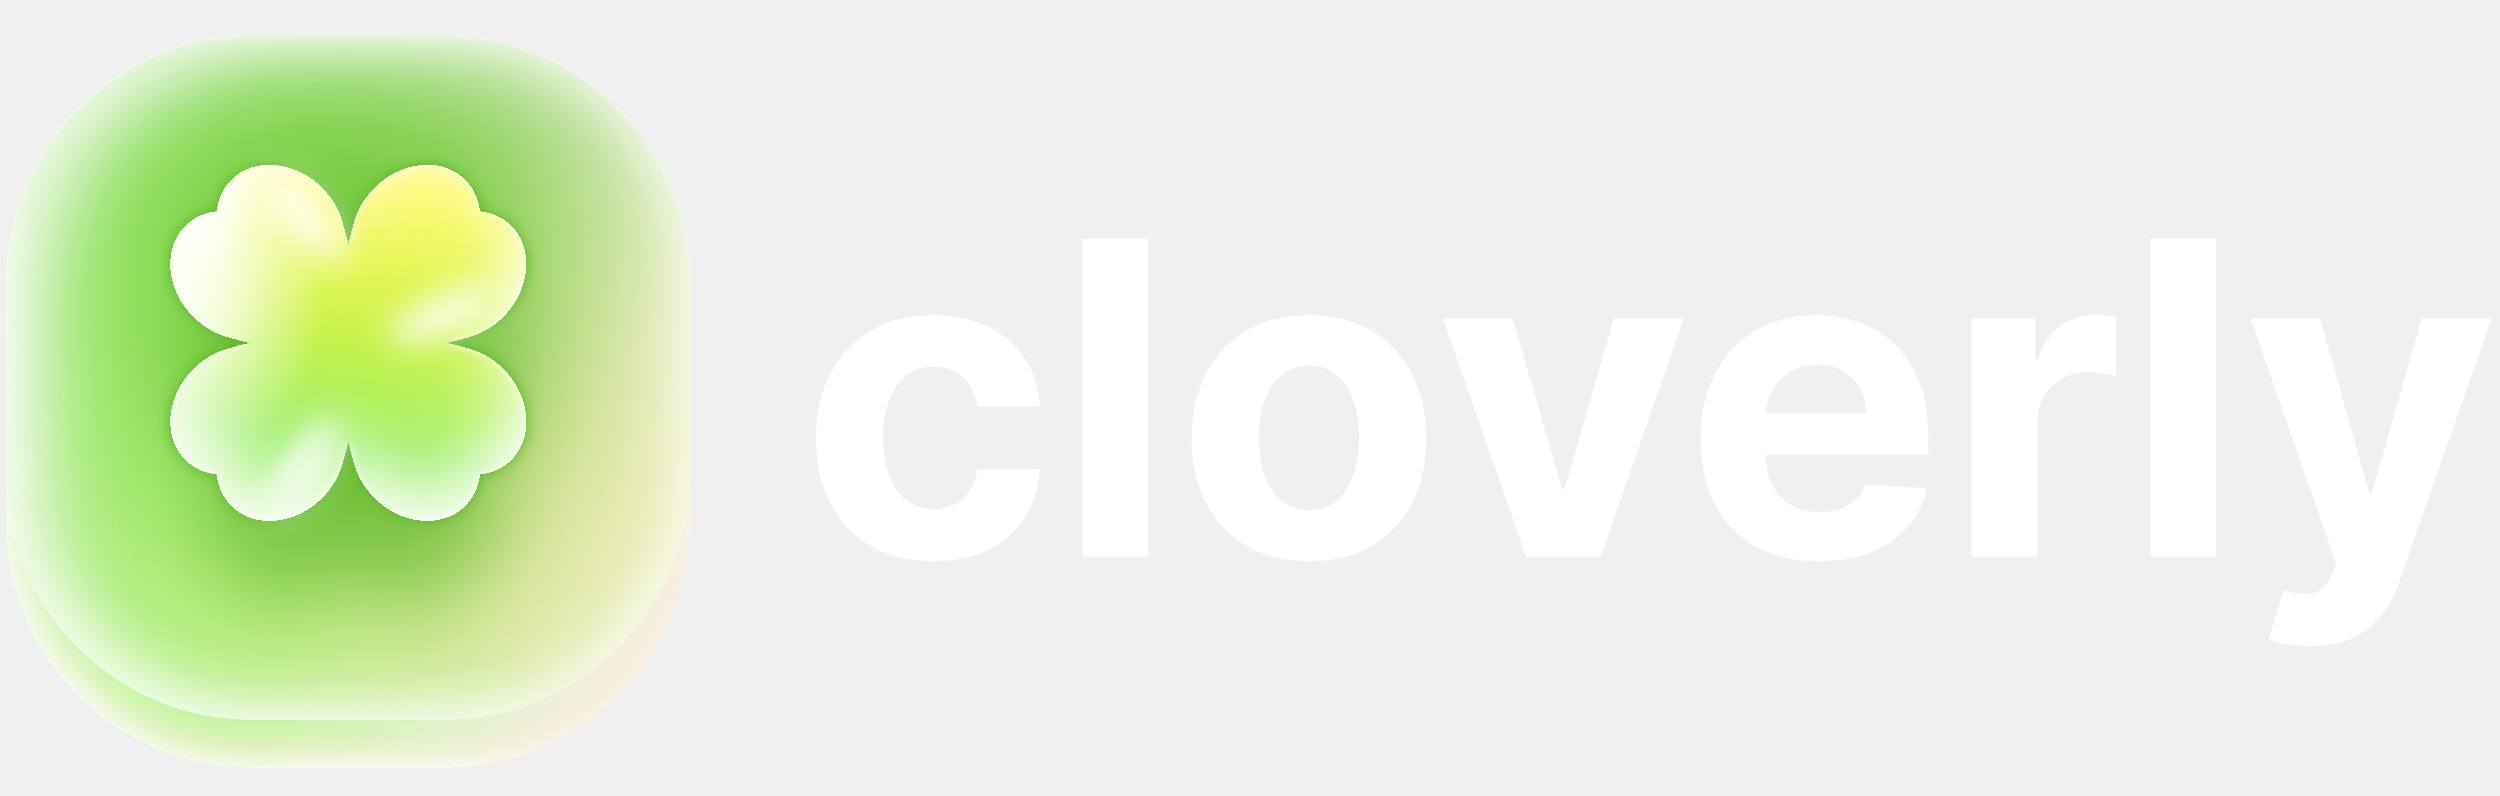
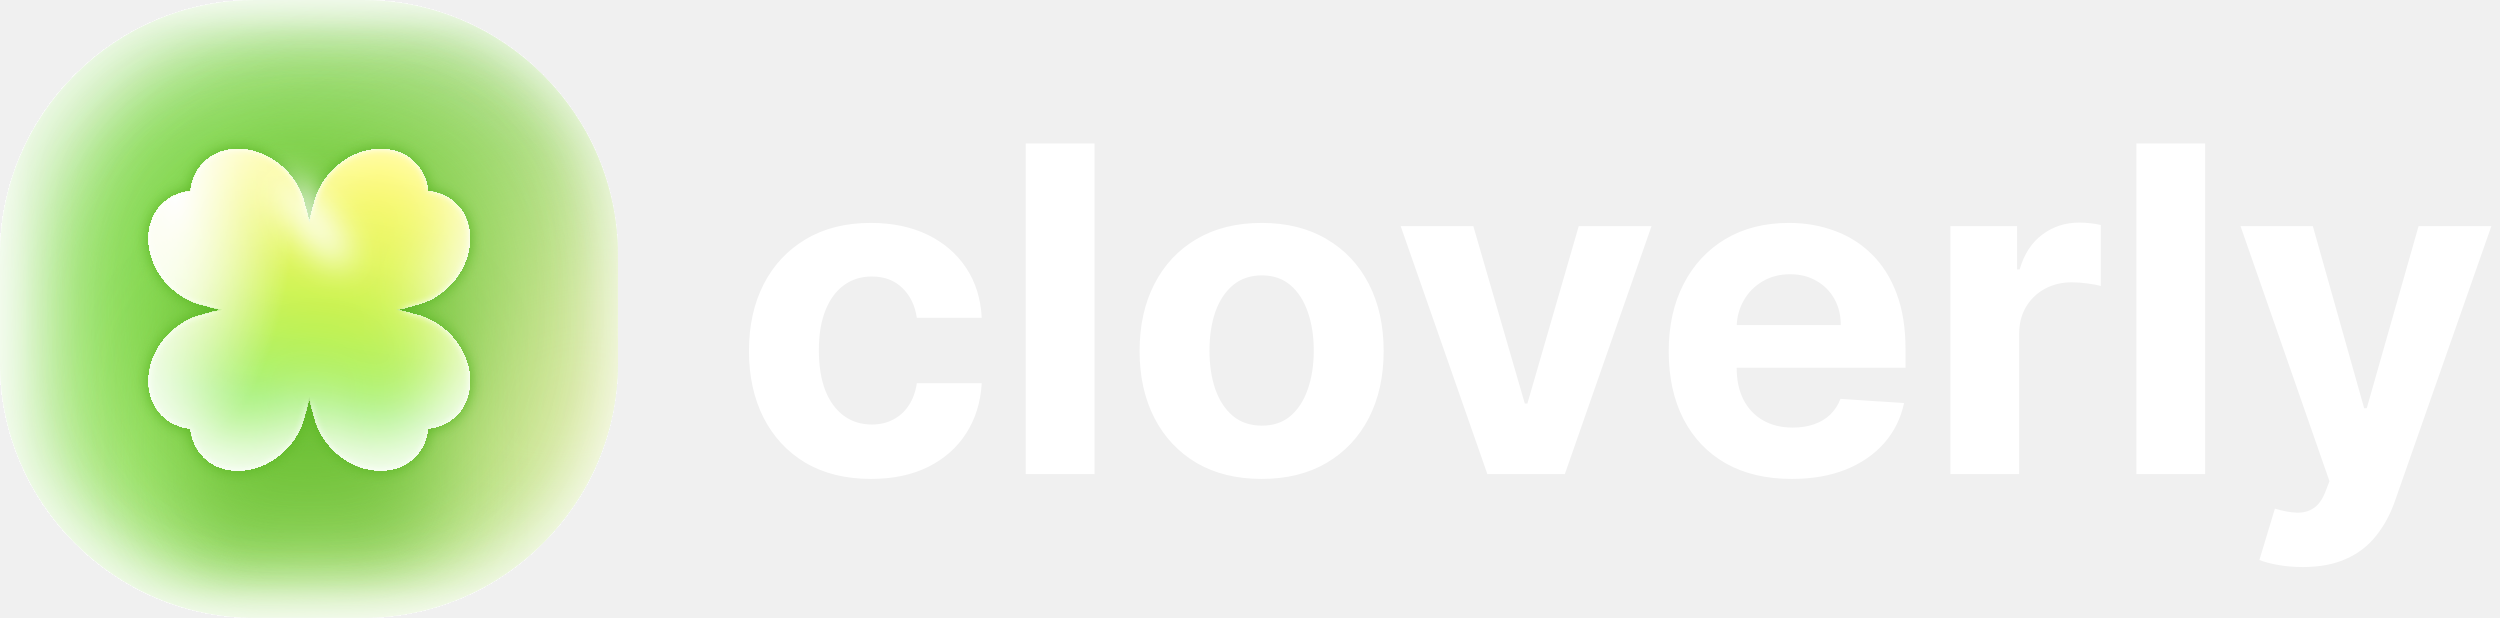
- <svg xmlns="http://www.w3.org/2000/svg" width="732" height="233" viewBox="0 0 732 233" fill="none">
+ <svg xmlns="http://www.w3.org/2000/svg" width="704" height="174" viewBox="0 0 704 174" fill="none">
  <g clip-path="url(#clip0_4819_611)">
    <g filter="url(#filter0_ii_4819_611)">
      <g clip-path="url(#clip1_4819_611)">
-         <rect x="1.886" y="24.611" width="200" height="200" rx="72" fill="#F4F4F4" />
+         <rect width="174" height="174" rx="72" fill="#F4F4F4" />
        <g filter="url(#filter1_f_4819_611)">
-           <ellipse cx="45.964" cy="84.751" rx="45.964" ry="84.751" transform="matrix(-0.830673 0.556761 0.556761 0.830673 44.2471 73.6108)" fill="#5DFF00" />
+           <path d="M160.609 92.785C160.609 162.373 198.804 218.785 129.536 218.785C60.267 218.785 4.114 162.373 4.114 92.785C4.114 23.197 60.267 -33.215 129.536 -33.215C198.804 -33.215 160.609 23.197 160.609 92.785Z" fill="#42B600" />
+         </g>
+         <g filter="url(#filter2_f_4819_611)">
+           <circle cx="45.114" cy="140.785" r="113" fill="#A8FF76" />
+         </g>
+         <g filter="url(#filter3_f_4819_611)">
+           <path d="M63.114 147.285C63.114 197.267 138.31 237.785 231.068 237.785C323.827 237.785 213.162 197.267 213.162 147.285C213.162 97.303 323.827 56.785 231.068 56.785C138.31 56.785 63.114 97.303 63.114 147.285Z" fill="#FFEDBF" />
+         </g>
+         <g filter="url(#filter4_d_4819_611)">
+           <path d="M111.73 88.353C110.317 87.902 108.879 87.53 107.424 87.24C108.879 86.95 110.317 86.578 111.73 86.126C114.673 85.465 117.427 83.918 119.696 81.648C125.388 75.958 126.14 67.45 121.372 62.684C119.638 60.95 117.317 59.879 114.743 59.605C114.47 57.033 113.398 54.712 111.664 52.979C109.321 50.637 106.033 49.542 102.405 49.895C98.868 50.239 95.419 51.929 92.693 54.654C90.423 56.923 88.875 59.676 88.213 62.618C87.761 64.031 87.389 65.468 87.1 66.922C86.81 65.468 86.438 64.031 85.986 62.618C85.324 59.676 83.776 56.923 81.506 54.654C78.78 51.929 75.332 50.239 71.794 49.895C68.167 49.542 64.878 50.637 62.535 52.98C60.801 54.712 59.729 57.032 59.455 59.605C56.883 59.879 54.561 60.95 52.827 62.684C48.059 67.45 48.81 75.958 54.502 81.648C56.772 83.918 59.526 85.465 62.469 86.126C63.882 86.578 65.32 86.95 66.775 87.24C65.32 87.53 63.882 87.902 62.469 88.353C59.526 89.015 56.772 90.562 54.502 92.832C48.81 98.522 48.059 107.03 52.828 111.796C54.561 113.53 56.883 114.601 59.456 114.875C59.73 117.447 60.802 119.768 62.535 121.501C64.878 123.843 68.166 124.938 71.795 124.585C75.332 124.241 78.78 122.551 81.507 119.826C83.776 117.557 85.324 114.804 85.986 111.862C86.438 110.449 86.81 109.012 87.1 107.558C87.389 109.012 87.761 110.449 88.213 111.862C88.875 114.804 90.423 117.557 92.693 119.826C95.419 122.551 98.867 124.241 102.405 124.585C102.851 124.629 103.292 124.65 103.726 124.65C106.827 124.65 109.609 123.555 111.664 121.501C113.398 119.768 114.47 117.447 114.743 114.875C117.316 114.601 119.638 113.53 121.372 111.796C126.14 107.03 125.388 98.522 119.696 92.832C117.426 90.562 114.673 89.015 111.73 88.353V88.353Z" fill="url(#paint0_linear_4819_611)" />
+         </g>
+         <g filter="url(#filter5_ddiii_4819_611)">
+           <path d="M116.86 88.587C115.151 88.04 113.413 87.59 111.654 87.24C113.413 86.889 115.151 86.44 116.86 85.893C120.418 85.093 123.746 83.222 126.49 80.478C133.371 73.597 134.28 63.308 128.516 57.544C126.42 55.448 123.614 54.152 120.503 53.821C120.172 50.711 118.876 47.904 116.78 45.809C113.948 42.976 109.973 41.652 105.586 42.078C101.311 42.495 97.141 44.539 93.846 47.834C91.102 50.578 89.231 53.907 88.431 57.465C87.884 59.173 87.434 60.911 87.084 62.67C86.734 60.911 86.284 59.173 85.737 57.465C84.938 53.907 83.066 50.578 80.322 47.834C77.027 44.539 72.858 42.495 68.582 42.078C64.197 41.652 60.22 42.976 57.388 45.809C55.292 47.904 53.997 50.71 53.665 53.821C50.555 54.152 47.748 55.448 45.653 57.544C39.888 63.308 40.797 73.597 47.678 80.478C50.422 83.222 53.751 85.093 57.308 85.893C59.017 86.44 60.755 86.889 62.514 87.24C60.755 87.59 59.017 88.04 57.308 88.587C53.751 89.386 50.422 91.258 47.678 94.002C40.797 100.883 39.888 111.171 45.653 116.936C47.749 119.032 50.555 120.327 53.666 120.659C53.997 123.769 55.293 126.576 57.388 128.671C60.221 131.504 64.196 132.829 68.582 132.401C72.858 131.985 77.027 129.941 80.323 126.646C83.067 123.902 84.938 120.573 85.738 117.015C86.284 115.307 86.734 113.569 87.084 111.81C87.434 113.569 87.884 115.307 88.431 117.015C89.231 120.573 91.102 123.902 93.846 126.646C97.141 129.941 101.31 131.985 105.586 132.401C106.126 132.454 106.659 132.48 107.184 132.48C110.933 132.48 114.296 131.155 116.78 128.671C118.876 126.576 120.172 123.769 120.503 120.659C123.613 120.327 126.42 119.032 128.516 116.936C134.28 111.171 133.371 100.883 126.49 94.002C123.746 91.258 120.418 89.386 116.86 88.587V88.587Z" fill="url(#paint1_linear_4819_611)" />
+           <path d="M116.86 88.587C115.151 88.04 113.413 87.59 111.654 87.24C113.413 86.889 115.151 86.44 116.86 85.893C120.418 85.093 123.746 83.222 126.49 80.478C133.371 73.597 134.28 63.308 128.516 57.544C126.42 55.448 123.614 54.152 120.503 53.821C120.172 50.711 118.876 47.904 116.78 45.809C113.948 42.976 109.973 41.652 105.586 42.078C101.311 42.495 97.141 44.539 93.846 47.834C91.102 50.578 89.231 53.907 88.431 57.465C87.884 59.173 87.434 60.911 87.084 62.67C86.734 60.911 86.284 59.173 85.737 57.465C84.938 53.907 83.066 50.578 80.322 47.834C77.027 44.539 72.858 42.495 68.582 42.078C64.197 41.652 60.22 42.976 57.388 45.809C55.292 47.904 53.997 50.71 53.665 53.821C50.555 54.152 47.748 55.448 45.653 57.544C39.888 63.308 40.797 73.597 47.678 80.478C50.422 83.222 53.751 85.093 57.308 85.893C59.017 86.44 60.755 86.889 62.514 87.24C60.755 87.59 59.017 88.04 57.308 88.587C53.751 89.386 50.422 91.258 47.678 94.002C40.797 100.883 39.888 111.171 45.653 116.936C47.749 119.032 50.555 120.327 53.666 120.659C53.997 123.769 55.293 126.576 57.388 128.671C60.221 131.504 64.196 132.829 68.582 132.401C72.858 131.985 77.027 129.941 80.323 126.646C83.067 123.902 84.938 120.573 85.738 117.015C86.284 115.307 86.734 113.569 87.084 111.81C87.434 113.569 87.884 115.307 88.431 117.015C89.231 120.573 91.102 123.902 93.846 126.646C97.141 129.941 101.31 131.985 105.586 132.401C106.126 132.454 106.659 132.48 107.184 132.48C110.933 132.48 114.296 131.155 116.78 128.671C118.876 126.576 120.172 123.769 120.503 120.659C123.613 120.327 126.42 119.032 128.516 116.936C134.28 111.171 133.371 100.883 126.49 94.002C123.746 91.258 120.418 89.386 116.86 88.587V88.587Z" fill="url(#paint2_radial_4819_611)" />
+         </g>
+         <g filter="url(#filter6_f_4819_611)">
+           <ellipse cx="88.018" cy="62.368" rx="4.72" ry="16.137" transform="rotate(140.517 88.0182 62.3681)" fill="white" />
        </g>
      </g>
    </g>
-     <g filter="url(#filter2_ii_4819_611)">
-       <g clip-path="url(#clip2_4819_611)">
-         <rect x="1.886" y="10.611" width="200" height="200" rx="72" fill="#F4F4F4" />
-         <g filter="url(#filter3_f_4819_611)">
-           <path d="M162.495 103.396C162.495 172.984 200.69 229.396 131.421 229.396C62.153 229.396 6 172.984 6 103.396C6 33.808 62.153 -22.604 131.421 -22.604C200.69 -22.604 162.495 33.808 162.495 103.396Z" fill="#42B600" />
-         </g>
-         <g filter="url(#filter4_f_4819_611)">
-           <circle cx="47" cy="151.396" r="113" fill="#A8FF76" />
-         </g>
-         <g filter="url(#filter5_f_4819_611)">
-           <path d="M65 157.896C65 207.878 140.196 248.396 232.954 248.396C325.713 248.396 215.047 207.878 215.047 157.896C215.047 107.914 325.713 67.396 232.954 67.396C140.196 67.396 65 107.914 65 157.896Z" fill="#FFEDBF" />
-         </g>
-         <g filter="url(#filter6_d_4819_611)">
-           <path d="M130.311 101.676C128.686 101.156 127.034 100.729 125.361 100.396C127.034 100.063 128.686 99.635 130.311 99.116C133.694 98.356 136.859 96.577 139.468 93.969C146.01 87.428 146.874 77.649 141.393 72.17C139.401 70.178 136.732 68.947 133.775 68.632C133.46 65.676 132.228 63.008 130.235 61.016C127.542 58.324 123.763 57.065 119.592 57.471C115.527 57.866 111.562 59.809 108.429 62.941C105.82 65.549 104.041 68.713 103.28 72.095C102.761 73.719 102.333 75.37 102 77.042C101.667 75.37 101.239 73.719 100.72 72.095C99.959 68.713 98.18 65.549 95.571 62.941C92.438 59.809 88.474 57.866 84.408 57.471C80.238 57.065 76.458 58.324 73.764 61.016C71.772 63.008 70.54 65.674 70.225 68.632C67.268 68.947 64.599 70.178 62.606 72.17C57.126 77.649 57.99 87.428 64.532 93.969C67.141 96.577 70.306 98.356 73.689 99.116C75.314 99.635 76.966 100.063 78.639 100.396C76.966 100.729 75.314 101.156 73.689 101.676C70.306 102.436 67.141 104.215 64.532 106.823C57.99 113.364 57.126 123.143 62.607 128.622C64.6 130.614 67.268 131.845 70.226 132.16C70.541 135.116 71.773 137.784 73.765 139.776C76.458 142.468 80.238 143.727 84.408 143.321C88.474 142.926 92.438 140.983 95.571 137.851C98.18 135.243 99.96 132.079 100.72 128.697C101.24 127.073 101.667 125.421 102 123.749C102.333 125.421 102.761 127.073 103.28 128.697C104.041 132.079 105.82 135.243 108.429 137.851C111.562 140.983 115.526 142.926 119.592 143.321C120.105 143.371 120.612 143.396 121.111 143.396C124.675 143.396 127.874 142.137 130.235 139.776C132.228 137.784 133.46 135.117 133.775 132.16C136.732 131.845 139.401 130.614 141.393 128.622C146.874 123.143 146.01 113.364 139.468 106.823C136.859 104.215 133.694 102.436 130.311 101.676V101.676Z" fill="url(#paint0_linear_4819_611)" />
-         </g>
-         <g filter="url(#filter7_ddiii_4819_611)">
-           <path d="M136.207 101.944C134.243 101.316 132.246 100.799 130.224 100.396C132.246 99.993 134.243 99.476 136.207 98.848C140.297 97.929 144.123 95.778 147.277 92.624C155.186 84.714 156.231 72.888 149.605 66.262C147.196 63.853 143.97 62.364 140.395 61.984C140.014 58.409 138.525 55.182 136.116 52.774C132.861 49.518 128.292 47.996 123.25 48.486C118.335 48.965 113.542 51.314 109.755 55.102C106.601 58.255 104.45 62.082 103.53 66.171C102.902 68.135 102.385 70.132 101.982 72.154C101.58 70.132 101.063 68.135 100.435 66.171C99.515 62.082 97.364 58.255 94.21 55.102C90.423 51.314 85.63 48.965 80.715 48.486C75.675 47.996 71.105 49.518 67.849 52.774C65.44 55.182 63.951 58.407 63.57 61.984C59.995 62.364 56.769 63.853 54.36 66.262C47.734 72.888 48.779 84.714 56.688 92.624C59.842 95.778 63.668 97.929 67.757 98.848C69.721 99.476 71.719 99.993 73.741 100.396C71.719 100.799 69.721 101.316 67.757 101.944C63.668 102.863 59.842 105.014 56.688 108.168C48.779 116.078 47.734 127.903 54.361 134.529C56.769 136.938 59.995 138.427 63.571 138.808C63.952 142.383 65.441 145.609 67.849 148.018C71.105 151.274 75.674 152.797 80.716 152.306C85.631 151.827 90.422 149.478 94.211 145.69C97.365 142.536 99.516 138.71 100.435 134.621C101.063 132.657 101.58 130.659 101.982 128.637C102.385 130.659 102.902 132.657 103.53 134.621C104.45 138.71 106.601 142.536 109.755 145.69C113.542 149.478 118.334 151.827 123.25 152.306C123.87 152.366 124.482 152.396 125.086 152.396C129.394 152.396 133.261 150.874 136.116 148.018C138.525 145.609 140.014 142.384 140.395 138.808C143.97 138.427 147.196 136.938 149.605 134.529C156.231 127.903 155.186 116.078 147.277 108.168C144.123 105.014 140.297 102.863 136.207 101.944V101.944Z" fill="url(#paint1_linear_4819_611)" />
-           <path d="M136.207 101.944C134.243 101.316 132.246 100.799 130.224 100.396C132.246 99.993 134.243 99.476 136.207 98.848C140.297 97.929 144.123 95.778 147.277 92.624C155.186 84.714 156.231 72.888 149.605 66.262C147.196 63.853 143.97 62.364 140.395 61.984C140.014 58.409 138.525 55.182 136.116 52.774C132.861 49.518 128.292 47.996 123.25 48.486C118.335 48.965 113.542 51.314 109.755 55.102C106.601 58.255 104.45 62.082 103.53 66.171C102.902 68.135 102.385 70.132 101.982 72.154C101.58 70.132 101.063 68.135 100.435 66.171C99.515 62.082 97.364 58.255 94.21 55.102C90.423 51.314 85.63 48.965 80.715 48.486C75.675 47.996 71.105 49.518 67.849 52.774C65.44 55.182 63.951 58.407 63.57 61.984C59.995 62.364 56.769 63.853 54.36 66.262C47.734 72.888 48.779 84.714 56.688 92.624C59.842 95.778 63.668 97.929 67.757 98.848C69.721 99.476 71.719 99.993 73.741 100.396C71.719 100.799 69.721 101.316 67.757 101.944C63.668 102.863 59.842 105.014 56.688 108.168C48.779 116.078 47.734 127.903 54.361 134.529C56.769 136.938 59.995 138.427 63.571 138.808C63.952 142.383 65.441 145.609 67.849 148.018C71.105 151.274 75.674 152.797 80.716 152.306C85.631 151.827 90.422 149.478 94.211 145.69C97.365 142.536 99.516 138.71 100.435 134.621C101.063 132.657 101.58 130.659 101.982 128.637C102.385 130.659 102.902 132.657 103.53 134.621C104.45 138.71 106.601 142.536 109.755 145.69C113.542 149.478 118.334 151.827 123.25 152.306C123.87 152.366 124.482 152.396 125.086 152.396C129.394 152.396 133.261 150.874 136.116 148.018C138.525 145.609 140.014 142.384 140.395 138.808C143.97 138.427 147.196 136.938 149.605 134.529C156.231 127.903 155.186 116.078 147.277 108.168C144.123 105.014 140.297 102.863 136.207 101.944V101.944Z" fill="url(#paint2_radial_4819_611)" />
-         </g>
-         <g filter="url(#filter8_f_4819_611)">
-           <ellipse cx="128.741" cy="92.727" rx="4.72" ry="16.137" transform="rotate(68.3913 128.741 92.727)" fill="white" />
-         </g>
-         <g filter="url(#filter9_f_4819_611)">
-           <ellipse cx="88.898" cy="136.432" rx="4.72" ry="16.137" transform="rotate(33.7935 88.8976 136.432)" fill="white" />
-         </g>
-         <g filter="url(#filter10_f_4819_611)">
-           <ellipse cx="89.904" cy="63.852" rx="4.72" ry="16.137" transform="rotate(140.517 89.904 63.852)" fill="white" />
-         </g>
-       </g>
-     </g>
-     <path d="M273.273 164.364C266.121 164.364 259.97 162.848 254.818 159.818C249.697 156.758 245.758 152.515 243 147.091C240.273 141.667 238.909 135.424 238.909 128.364C238.909 121.212 240.288 114.939 243.045 109.545C245.833 104.121 249.788 99.894 254.909 96.864C260.03 93.803 266.121 92.273 273.182 92.273C279.273 92.273 284.606 93.379 289.182 95.591C293.758 97.803 297.379 100.909 300.045 104.909C302.712 108.909 304.182 113.606 304.455 119H286.182C285.667 115.515 284.303 112.712 282.091 110.591C279.909 108.439 277.045 107.364 273.5 107.364C270.5 107.364 267.879 108.182 265.636 109.818C263.424 111.424 261.697 113.773 260.455 116.864C259.212 119.955 258.591 123.697 258.591 128.091C258.591 132.545 259.197 136.333 260.409 139.455C261.652 142.576 263.394 144.955 265.636 146.591C267.879 148.227 270.5 149.045 273.5 149.045C275.712 149.045 277.697 148.591 279.455 147.682C281.242 146.773 282.712 145.455 283.864 143.727C285.045 141.97 285.818 139.864 286.182 137.409H304.455C304.152 142.742 302.697 147.439 300.091 151.5C297.515 155.53 293.955 158.682 289.409 160.955C284.864 163.227 279.485 164.364 273.273 164.364ZM336.216 69.909V163H316.852V69.909H336.216ZM383.273 164.364C376.212 164.364 370.106 162.864 364.955 159.864C359.833 156.833 355.879 152.621 353.091 147.227C350.303 141.803 348.909 135.515 348.909 128.364C348.909 121.152 350.303 114.848 353.091 109.455C355.879 104.03 359.833 99.818 364.955 96.818C370.106 93.788 376.212 92.273 383.273 92.273C390.333 92.273 396.424 93.788 401.545 96.818C406.697 99.818 410.667 104.03 413.455 109.455C416.242 114.848 417.636 121.152 417.636 128.364C417.636 135.515 416.242 141.803 413.455 147.227C410.667 152.621 406.697 156.833 401.545 159.864C396.424 162.864 390.333 164.364 383.273 164.364ZM383.364 149.364C386.576 149.364 389.258 148.455 391.409 146.636C393.561 144.788 395.182 142.273 396.273 139.091C397.394 135.909 397.955 132.288 397.955 128.227C397.955 124.167 397.394 120.545 396.273 117.364C395.182 114.182 393.561 111.667 391.409 109.818C389.258 107.97 386.576 107.045 383.364 107.045C380.121 107.045 377.394 107.97 375.182 109.818C373 111.667 371.348 114.182 370.227 117.364C369.136 120.545 368.591 124.167 368.591 128.227C368.591 132.288 369.136 135.909 370.227 139.091C371.348 142.273 373 144.788 375.182 146.636C377.394 148.455 380.121 149.364 383.364 149.364ZM493.068 93.182L468.659 163H446.841L422.432 93.182H442.886L457.386 143.136H458.114L472.568 93.182H493.068ZM532.545 164.364C525.364 164.364 519.182 162.909 514 160C508.848 157.061 504.879 152.909 502.091 147.545C499.303 142.152 497.909 135.773 497.909 128.409C497.909 121.227 499.303 114.924 502.091 109.5C504.879 104.076 508.803 99.849 513.864 96.818C518.955 93.788 524.924 92.273 531.773 92.273C536.379 92.273 540.667 93.015 544.636 94.5C548.636 95.954 552.121 98.151 555.091 101.091C558.091 104.03 560.424 107.727 562.091 112.182C563.758 116.606 564.591 121.788 564.591 127.727V133.045H505.636V121.045H546.364C546.364 118.258 545.758 115.788 544.545 113.636C543.333 111.485 541.652 109.803 539.5 108.591C537.379 107.348 534.909 106.727 532.091 106.727C529.152 106.727 526.545 107.409 524.273 108.773C522.03 110.106 520.273 111.909 519 114.182C517.727 116.424 517.076 118.924 517.045 121.682V133.091C517.045 136.545 517.682 139.53 518.955 142.045C520.258 144.561 522.091 146.5 524.455 147.864C526.818 149.227 529.621 149.909 532.864 149.909C535.015 149.909 536.985 149.606 538.773 149C540.561 148.394 542.091 147.485 543.364 146.273C544.636 145.061 545.606 143.576 546.273 141.818L564.182 143C563.273 147.303 561.409 151.061 558.591 154.273C555.803 157.455 552.197 159.939 547.773 161.727C543.379 163.485 538.303 164.364 532.545 164.364ZM577.227 163V93.182H596V105.364H596.727C598 101.03 600.136 97.758 603.136 95.546C606.136 93.303 609.591 92.182 613.5 92.182C614.47 92.182 615.515 92.242 616.636 92.364C617.758 92.485 618.742 92.651 619.591 92.864V110.045C618.682 109.773 617.424 109.53 615.818 109.318C614.212 109.106 612.742 109 611.409 109C608.561 109 606.015 109.621 603.773 110.864C601.561 112.076 599.803 113.773 598.5 115.955C597.227 118.136 596.591 120.652 596.591 123.5V163H577.227ZM648.966 69.909V163H629.602V69.909H648.966ZM676.432 189.182C673.977 189.182 671.674 188.985 669.523 188.591C667.402 188.227 665.644 187.758 664.25 187.182L668.614 172.727C670.886 173.424 672.932 173.803 674.75 173.864C676.598 173.924 678.189 173.5 679.523 172.591C680.886 171.682 681.992 170.136 682.841 167.955L683.977 165L658.932 93.182H679.295L693.75 144.455H694.477L709.068 93.182H729.568L702.432 170.545C701.129 174.303 699.356 177.576 697.114 180.364C694.902 183.182 692.098 185.348 688.705 186.864C685.311 188.409 681.22 189.182 676.432 189.182Z" fill="white" />
+     <path d="M245.273 134.864C238.121 134.864 231.97 133.348 226.818 130.318C221.697 127.258 217.758 123.015 215 117.591C212.273 112.167 210.909 105.924 210.909 98.864C210.909 91.712 212.288 85.439 215.045 80.046C217.833 74.621 221.788 70.394 226.909 67.364C232.03 64.303 238.121 62.773 245.182 62.773C251.273 62.773 256.606 63.879 261.182 66.091C265.758 68.303 269.379 71.409 272.045 75.409C274.712 79.409 276.182 84.106 276.455 89.5H258.182C257.667 86.015 256.303 83.212 254.091 81.091C251.909 78.939 249.045 77.864 245.5 77.864C242.5 77.864 239.879 78.682 237.636 80.318C235.424 81.924 233.697 84.273 232.455 87.364C231.212 90.454 230.591 94.197 230.591 98.591C230.591 103.045 231.197 106.833 232.409 109.955C233.652 113.076 235.394 115.455 237.636 117.091C239.879 118.727 242.5 119.545 245.5 119.545C247.712 119.545 249.697 119.091 251.455 118.182C253.242 117.273 254.712 115.955 255.864 114.227C257.045 112.47 257.818 110.364 258.182 107.909H276.455C276.152 113.242 274.697 117.939 272.091 122C269.515 126.03 265.955 129.182 261.409 131.455C256.864 133.727 251.485 134.864 245.273 134.864ZM308.216 40.409V133.5H288.852V40.409H308.216ZM355.273 134.864C348.212 134.864 342.106 133.364 336.955 130.364C331.833 127.333 327.879 123.121 325.091 117.727C322.303 112.303 320.909 106.015 320.909 98.864C320.909 91.651 322.303 85.349 325.091 79.954C327.879 74.53 331.833 70.318 336.955 67.318C342.106 64.288 348.212 62.773 355.273 62.773C362.333 62.773 368.424 64.288 373.545 67.318C378.697 70.318 382.667 74.53 385.455 79.954C388.242 85.349 389.636 91.651 389.636 98.864C389.636 106.015 388.242 112.303 385.455 117.727C382.667 123.121 378.697 127.333 373.545 130.364C368.424 133.364 362.333 134.864 355.273 134.864ZM355.364 119.864C358.576 119.864 361.258 118.955 363.409 117.136C365.561 115.288 367.182 112.773 368.273 109.591C369.394 106.409 369.955 102.788 369.955 98.727C369.955 94.667 369.394 91.046 368.273 87.864C367.182 84.682 365.561 82.167 363.409 80.318C361.258 78.47 358.576 77.546 355.364 77.546C352.121 77.546 349.394 78.47 347.182 80.318C345 82.167 343.348 84.682 342.227 87.864C341.136 91.046 340.591 94.667 340.591 98.727C340.591 102.788 341.136 106.409 342.227 109.591C343.348 112.773 345 115.288 347.182 117.136C349.394 118.955 352.121 119.864 355.364 119.864ZM465.068 63.682L440.659 133.5H418.841L394.432 63.682H414.886L429.386 113.636H430.114L444.568 63.682H465.068ZM504.545 134.864C497.364 134.864 491.182 133.409 486 130.5C480.848 127.561 476.879 123.409 474.091 118.045C471.303 112.652 469.909 106.273 469.909 98.909C469.909 91.727 471.303 85.424 474.091 80C476.879 74.576 480.803 70.349 485.864 67.318C490.955 64.288 496.924 62.773 503.773 62.773C508.379 62.773 512.667 63.515 516.636 65C520.636 66.454 524.121 68.651 527.091 71.591C530.091 74.53 532.424 78.227 534.091 82.682C535.758 87.106 536.591 92.288 536.591 98.227V103.545H477.636V91.546H518.364C518.364 88.758 517.758 86.288 516.545 84.136C515.333 81.985 513.652 80.303 511.5 79.091C509.379 77.849 506.909 77.227 504.091 77.227C501.152 77.227 498.545 77.909 496.273 79.273C494.03 80.606 492.273 82.409 491 84.682C489.727 86.924 489.076 89.424 489.045 92.182V103.591C489.045 107.045 489.682 110.03 490.955 112.545C492.258 115.061 494.091 117 496.455 118.364C498.818 119.727 501.621 120.409 504.864 120.409C507.015 120.409 508.985 120.106 510.773 119.5C512.561 118.894 514.091 117.985 515.364 116.773C516.636 115.561 517.606 114.076 518.273 112.318L536.182 113.5C535.273 117.803 533.409 121.561 530.591 124.773C527.803 127.955 524.197 130.439 519.773 132.227C515.379 133.985 510.303 134.864 504.545 134.864ZM549.227 133.5V63.682H568V75.864H568.727C570 71.53 572.136 68.258 575.136 66.046C578.136 63.803 581.591 62.682 585.5 62.682C586.47 62.682 587.515 62.742 588.636 62.864C589.758 62.985 590.742 63.151 591.591 63.364V80.546C590.682 80.273 589.424 80.03 587.818 79.818C586.212 79.606 584.742 79.5 583.409 79.5C580.561 79.5 578.015 80.121 575.773 81.364C573.561 82.576 571.803 84.273 570.5 86.454C569.227 88.636 568.591 91.151 568.591 94V133.5H549.227ZM620.966 40.409V133.5H601.602V40.409H620.966ZM648.432 159.682C645.977 159.682 643.674 159.485 641.523 159.091C639.402 158.727 637.644 158.258 636.25 157.682L640.614 143.227C642.886 143.924 644.932 144.303 646.75 144.364C648.598 144.424 650.189 144 651.523 143.091C652.886 142.182 653.992 140.636 654.841 138.455L655.977 135.5L630.932 63.682H651.295L665.75 114.955H666.477L681.068 63.682H701.568L674.432 141.045C673.129 144.803 671.356 148.076 669.114 150.864C666.902 153.682 664.098 155.848 660.705 157.364C657.311 158.909 653.22 159.682 648.432 159.682Z" fill="white" />
  </g>
  <defs>
-     <filter id="filter0_ii_4819_611" x="-1.114" y="20.611" width="206" height="204" filterUnits="userSpaceOnUse" color-interpolation-filters="sRGB">
-       <feFlood flood-opacity="0" result="BackgroundImageFix" />
-       <feBlend mode="normal" in="SourceGraphic" in2="BackgroundImageFix" result="shape" />
-       <feColorMatrix in="SourceAlpha" type="matrix" values="0 0 0 0 0 0 0 0 0 0 0 0 0 0 0 0 0 0 127 0" result="hardAlpha" />
-       <feOffset dx="-3" dy="-4" />
-       <feGaussianBlur stdDeviation="9" />
-       <feComposite in2="hardAlpha" operator="arithmetic" k2="-1" k3="1" />
-       <feColorMatrix type="matrix" values="0 0 0 0 1 0 0 0 0 0.764 0 0 0 0 0.487 0 0 0 0.39 0" />
-       <feBlend mode="normal" in2="shape" result="effect1_innerShadow_4819_611" />
-       <feColorMatrix in="SourceAlpha" type="matrix" values="0 0 0 0 0 0 0 0 0 0 0 0 0 0 0 0 0 0 127 0" result="hardAlpha" />
-       <feOffset dx="3" dy="-2" />
-       <feGaussianBlur stdDeviation="6" />
-       <feComposite in2="hardAlpha" operator="arithmetic" k2="-1" k3="1" />
-       <feColorMatrix type="matrix" values="0 0 0 0 1 0 0 0 0 1 0 0 0 0 1 0 0 0 1 0" />
-       <feBlend mode="normal" in2="effect1_innerShadow_4819_611" result="effect2_innerShadow_4819_611" />
-     </filter>
-     <filter id="filter1_f_4819_611" x="-107.448" y="-5.326" width="321.4" height="349.855" filterUnits="userSpaceOnUse" color-interpolation-filters="sRGB">
-       <feFlood flood-opacity="0" result="BackgroundImageFix" />
-       <feBlend mode="normal" in="SourceGraphic" in2="BackgroundImageFix" result="shape" />
-       <feGaussianBlur stdDeviation="50" result="effect1_foregroundBlur_4819_611" />
-     </filter>
-     <filter id="filter2_ii_4819_611" x="-1.114" y="6.611" width="216" height="208" filterUnits="userSpaceOnUse" color-interpolation-filters="sRGB">
+     <filter id="filter0_ii_4819_611" x="-3" y="-4" width="190" height="182" filterUnits="userSpaceOnUse" color-interpolation-filters="sRGB">
      <feFlood flood-opacity="0" result="BackgroundImageFix" />
      <feBlend mode="normal" in="SourceGraphic" in2="BackgroundImageFix" result="shape" />
      <feColorMatrix in="SourceAlpha" type="matrix" values="0 0 0 0 0 0 0 0 0 0 0 0 0 0 0 0 0 0 127 0" result="hardAlpha" />
      <feOffset dx="13" dy="4" />
      <feGaussianBlur stdDeviation="10" />
      <feComposite in2="hardAlpha" operator="arithmetic" k2="-1" k3="1" />
      <feColorMatrix type="matrix" values="0 0 0 0 1 0 0 0 0 1 0 0 0 0 1 0 0 0 0.6 0" />
      <feBlend mode="normal" in2="shape" result="effect1_innerShadow_4819_611" />
      <feColorMatrix in="SourceAlpha" type="matrix" values="0 0 0 0 0 0 0 0 0 0 0 0 0 0 0 0 0 0 127 0" result="hardAlpha" />
      <feOffset dx="-3" dy="-4" />
      <feGaussianBlur stdDeviation="9" />
      <feComposite in2="hardAlpha" operator="arithmetic" k2="-1" k3="1" />
      <feColorMatrix type="matrix" values="0 0 0 0 1 0 0 0 0 1 0 0 0 0 1 0 0 0 0.78 0" />
      <feBlend mode="normal" in2="effect1_innerShadow_4819_611" result="effect2_innerShadow_4819_611" />
    </filter>
-     <filter id="filter3_f_4819_611" x="-84" y="-112.604" width="347" height="432" filterUnits="userSpaceOnUse" color-interpolation-filters="sRGB">
+     <filter id="filter1_f_4819_611" x="-85.886" y="-123.215" width="347" height="432" filterUnits="userSpaceOnUse" color-interpolation-filters="sRGB">
      <feFlood flood-opacity="0" result="BackgroundImageFix" />
      <feBlend mode="normal" in="SourceGraphic" in2="BackgroundImageFix" result="shape" />
      <feGaussianBlur stdDeviation="45" result="effect1_foregroundBlur_4819_611" />
    </filter>
-     <filter id="filter4_f_4819_611" x="-156" y="-51.604" width="406" height="406" filterUnits="userSpaceOnUse" color-interpolation-filters="sRGB">
+     <filter id="filter2_f_4819_611" x="-157.886" y="-62.215" width="406" height="406" filterUnits="userSpaceOnUse" color-interpolation-filters="sRGB">
      <feFlood flood-opacity="0" result="BackgroundImageFix" />
      <feBlend mode="normal" in="SourceGraphic" in2="BackgroundImageFix" result="shape" />
      <feGaussianBlur stdDeviation="45" result="effect1_foregroundBlur_4819_611" />
    </filter>
-     <filter id="filter5_f_4819_611" x="-35" y="-32.604" width="405" height="381" filterUnits="userSpaceOnUse" color-interpolation-filters="sRGB">
+     <filter id="filter3_f_4819_611" x="-36.886" y="-43.215" width="405" height="381" filterUnits="userSpaceOnUse" color-interpolation-filters="sRGB">
      <feFlood flood-opacity="0" result="BackgroundImageFix" />
      <feBlend mode="normal" in="SourceGraphic" in2="BackgroundImageFix" result="shape" />
      <feGaussianBlur stdDeviation="50" result="effect1_foregroundBlur_4819_611" />
    </filter>
-     <filter id="filter6_d_4819_611" x="35" y="57.396" width="134" height="146" filterUnits="userSpaceOnUse" color-interpolation-filters="sRGB">
+     <filter id="filter4_d_4819_611" x="25.689" y="49.83" width="122.82" height="134.82" filterUnits="userSpaceOnUse" color-interpolation-filters="sRGB">
      <feFlood flood-opacity="0" result="BackgroundImageFix" />
      <feColorMatrix in="SourceAlpha" type="matrix" values="0 0 0 0 0 0 0 0 0 0 0 0 0 0 0 0 0 0 127 0" result="hardAlpha" />
      <feOffset dy="36" />
      <feGaussianBlur stdDeviation="12" />
      <feComposite in2="hardAlpha" operator="out" />
      <feColorMatrix type="matrix" values="0 0 0 0 0.358 0 0 0 0 0.713 0 0 0 0 0.14 0 0 0 0.59 0" />
      <feBlend mode="normal" in2="BackgroundImageFix" result="effect1_dropShadow_4819_611" />
      <feBlend mode="normal" in="SourceGraphic" in2="effect1_dropShadow_4819_611" result="shape" />
    </filter>
-     <filter id="filter7_ddiii_4819_611" x="1" y="-0.604" width="201.965" height="202" filterUnits="userSpaceOnUse" color-interpolation-filters="sRGB">
+     <filter id="filter5_ddiii_4819_611" x="-7.141" y="-7" width="188.449" height="188.48" filterUnits="userSpaceOnUse" color-interpolation-filters="sRGB">
      <feFlood flood-opacity="0" result="BackgroundImageFix" />
      <feColorMatrix in="SourceAlpha" type="matrix" values="0 0 0 0 0 0 0 0 0 0 0 0 0 0 0 0 0 0 127 0" result="hardAlpha" />
      <feOffset />
      <feGaussianBlur stdDeviation="24.5" />
      <feComposite in2="hardAlpha" operator="out" />
      <feColorMatrix type="matrix" values="0 0 0 0 0.357 0 0 0 0 0.714 0 0 0 0 0.141 0 0 0 1 0" />
      <feBlend mode="normal" in2="BackgroundImageFix" result="effect1_dropShadow_4819_611" />
      <feColorMatrix in="SourceAlpha" type="matrix" values="0 0 0 0 0 0 0 0 0 0 0 0 0 0 0 0 0 0 127 0" result="hardAlpha" />
      <feOffset />
      <feGaussianBlur stdDeviation="2" />
      <feComposite in2="hardAlpha" operator="out" />
      <feColorMatrix type="matrix" values="0 0 0 0 0.357 0 0 0 0 0.714 0 0 0 0 0.141 0 0 0 1 0" />
      <feBlend mode="normal" in2="effect1_dropShadow_4819_611" result="effect2_dropShadow_4819_611" />
      <feBlend mode="normal" in="SourceGraphic" in2="effect2_dropShadow_4819_611" result="shape" />
      <feColorMatrix in="SourceAlpha" type="matrix" values="0 0 0 0 0 0 0 0 0 0 0 0 0 0 0 0 0 0 127 0" result="hardAlpha" />
      <feOffset dx="1" dy="-7" />
      <feGaussianBlur stdDeviation="10" />
      <feComposite in2="hardAlpha" operator="arithmetic" k2="-1" k3="1" />
      <feColorMatrix type="matrix" values="0 0 0 0 1 0 0 0 0 1 0 0 0 0 1 0 0 0 1 0" />
      <feBlend mode="normal" in2="shape" result="effect3_innerShadow_4819_611" />
      <feColorMatrix in="SourceAlpha" type="matrix" values="0 0 0 0 0 0 0 0 0 0 0 0 0 0 0 0 0 0 127 0" result="hardAlpha" />
      <feOffset dx="1" dy="23" />
      <feGaussianBlur stdDeviation="18" />
      <feComposite in2="hardAlpha" operator="arithmetic" k2="-1" k3="1" />
      <feColorMatrix type="matrix" values="0 0 0 0 1 0 0 0 0 1 0 0 0 0 1 0 0 0 0.5 0" />
      <feBlend mode="normal" in2="effect3_innerShadow_4819_611" result="effect4_innerShadow_4819_611" />
      <feColorMatrix in="SourceAlpha" type="matrix" values="0 0 0 0 0 0 0 0 0 0 0 0 0 0 0 0 0 0 127 0" result="hardAlpha" />
      <feOffset />
      <feGaussianBlur stdDeviation="1" />
      <feComposite in2="hardAlpha" operator="arithmetic" k2="-1" k3="1" />
      <feColorMatrix type="matrix" values="0 0 0 0 1 0 0 0 0 1 0 0 0 0 1 0 0 0 1 0" />
      <feBlend mode="normal" in2="effect4_innerShadow_4819_611" result="effect5_innerShadow_4819_611" />
    </filter>
-     <filter id="filter8_f_4819_611" x="103.636" y="75.339" width="50.209" height="34.775" filterUnits="userSpaceOnUse" color-interpolation-filters="sRGB">
+     <filter id="filter6_f_4819_611" x="67.127" y="39.554" width="41.782" height="45.628" filterUnits="userSpaceOnUse" color-interpolation-filters="sRGB">
      <feFlood flood-opacity="0" result="BackgroundImageFix" />
      <feBlend mode="normal" in="SourceGraphic" in2="BackgroundImageFix" result="shape" />
      <feGaussianBlur stdDeviation="5" result="effect1_foregroundBlur_4819_611" />
    </filter>
-     <filter id="filter9_f_4819_611" x="69.1" y="112.764" width="39.596" height="47.335" filterUnits="userSpaceOnUse" color-interpolation-filters="sRGB">
-       <feFlood flood-opacity="0" result="BackgroundImageFix" />
-       <feBlend mode="normal" in="SourceGraphic" in2="BackgroundImageFix" result="shape" />
-       <feGaussianBlur stdDeviation="5" result="effect1_foregroundBlur_4819_611" />
-     </filter>
-     <filter id="filter10_f_4819_611" x="69.013" y="41.038" width="41.782" height="45.628" filterUnits="userSpaceOnUse" color-interpolation-filters="sRGB">
-       <feFlood flood-opacity="0" result="BackgroundImageFix" />
-       <feBlend mode="normal" in="SourceGraphic" in2="BackgroundImageFix" result="shape" />
-       <feGaussianBlur stdDeviation="5" result="effect1_foregroundBlur_4819_611" />
-     </filter>
-     <linearGradient id="paint0_linear_4819_611" x1="102" y1="57.396" x2="91.268" y2="124.378" gradientUnits="userSpaceOnUse">
+     <linearGradient id="paint0_linear_4819_611" x1="87.1" y1="49.83" x2="77.763" y2="108.104" gradientUnits="userSpaceOnUse">
      <stop stop-color="#FFF500" />
      <stop offset="1" stop-color="#9DEF6B" />
    </linearGradient>
-     <linearGradient id="paint1_linear_4819_611" x1="101.982" y1="48.396" x2="89" y2="129.396" gradientUnits="userSpaceOnUse">
+     <linearGradient id="paint1_linear_4819_611" x1="87.084" y1="42" x2="75.789" y2="112.47" gradientUnits="userSpaceOnUse">
      <stop stop-color="#FFF500" />
      <stop offset="1" stop-color="#9DEF6B" />
    </linearGradient>
-     <radialGradient id="paint2_radial_4819_611" cx="0" cy="0" r="1" gradientTransform="matrix(75 79 -36.4591 162.733 58.5 62.396)" gradientUnits="userSpaceOnUse">
+     <radialGradient id="paint2_radial_4819_611" cx="0" cy="0" r="1" gradientTransform="matrix(65.25 68.73 -31.7194 141.578 49.2544 54.18)" gradientUnits="userSpaceOnUse">
      <stop stop-color="white" />
      <stop offset="0.465" stop-color="white" stop-opacity="0" />
    </radialGradient>
    <clipPath id="clip0_4819_611">
-       <rect width="732" height="233" fill="white" />
+       <rect width="704" height="174" fill="white" />
    </clipPath>
    <clipPath id="clip1_4819_611">
-       <rect x="1.886" y="24.611" width="200" height="200" rx="72" fill="white" />
-     </clipPath>
-     <clipPath id="clip2_4819_611">
-       <rect x="1.886" y="10.611" width="200" height="200" rx="72" fill="white" />
+       <rect width="174" height="174" rx="72" fill="white" />
    </clipPath>
  </defs>
</svg>
